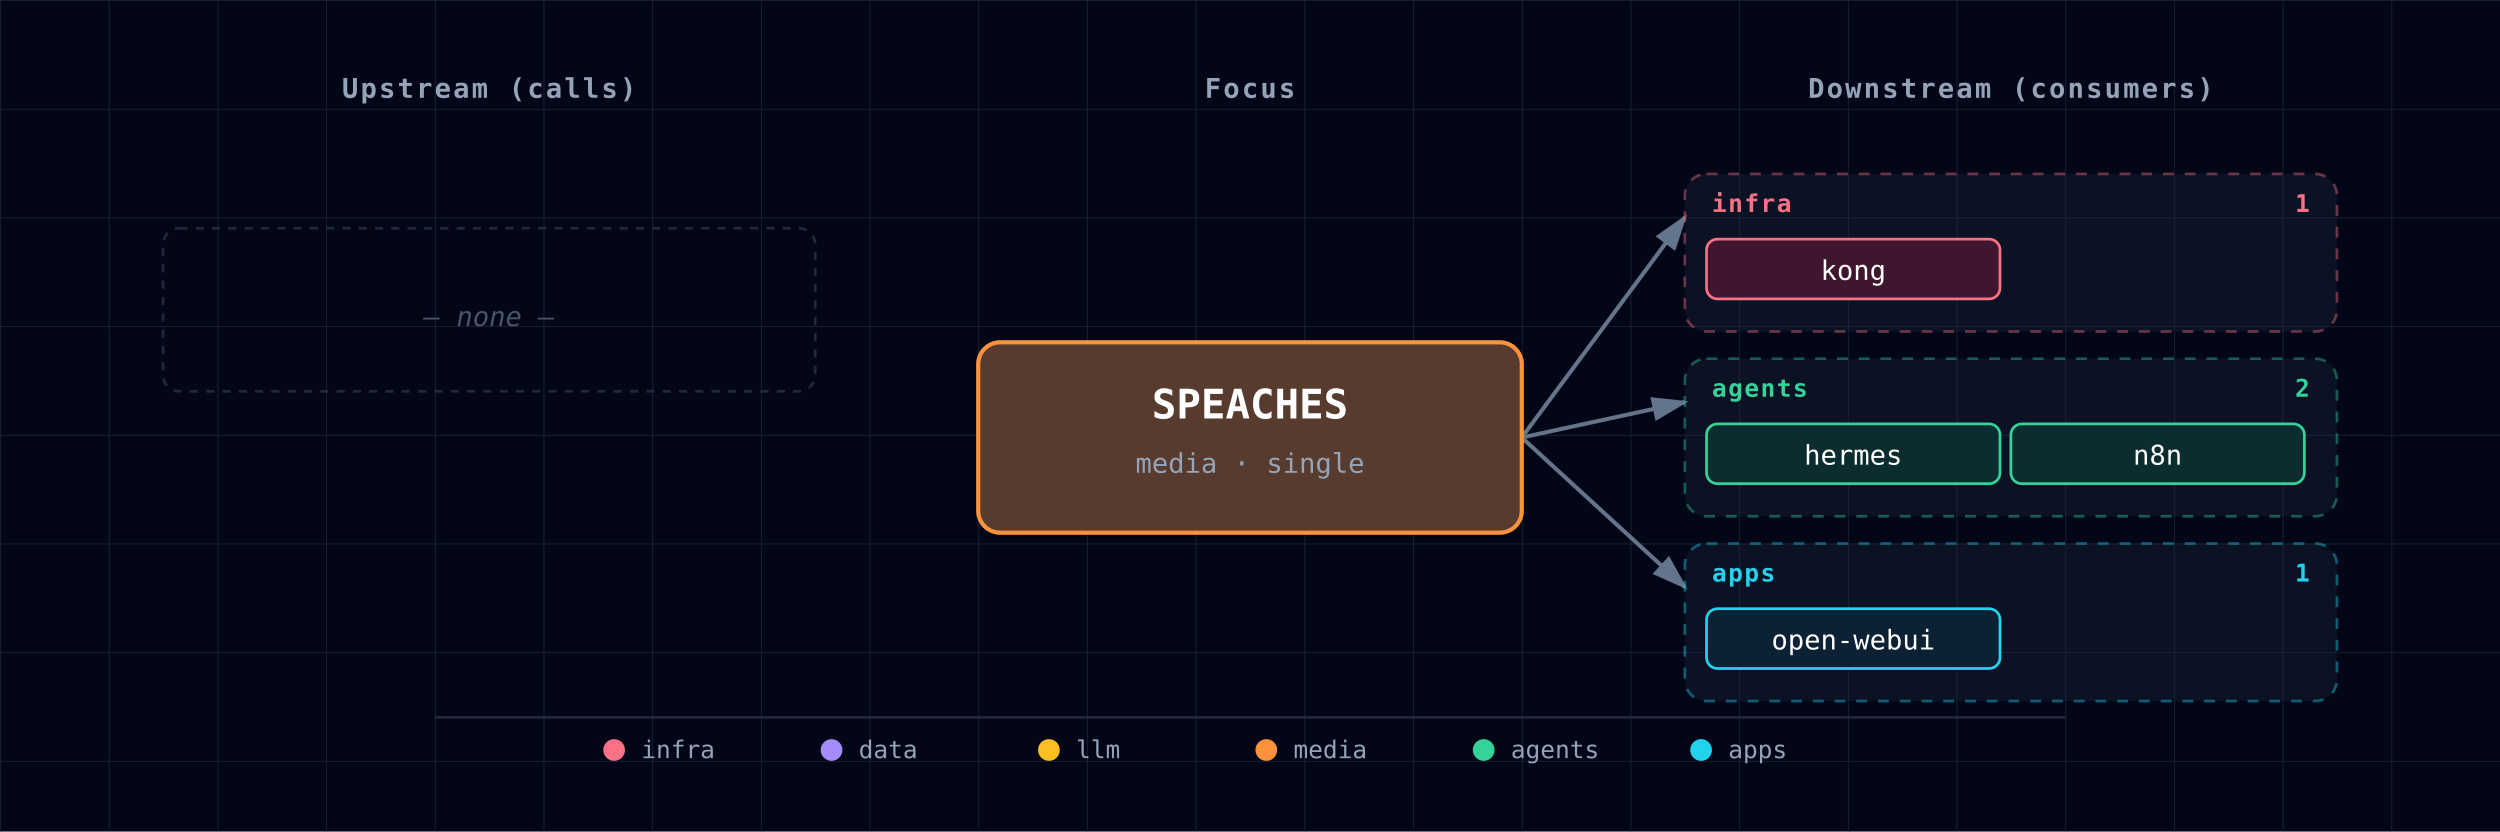
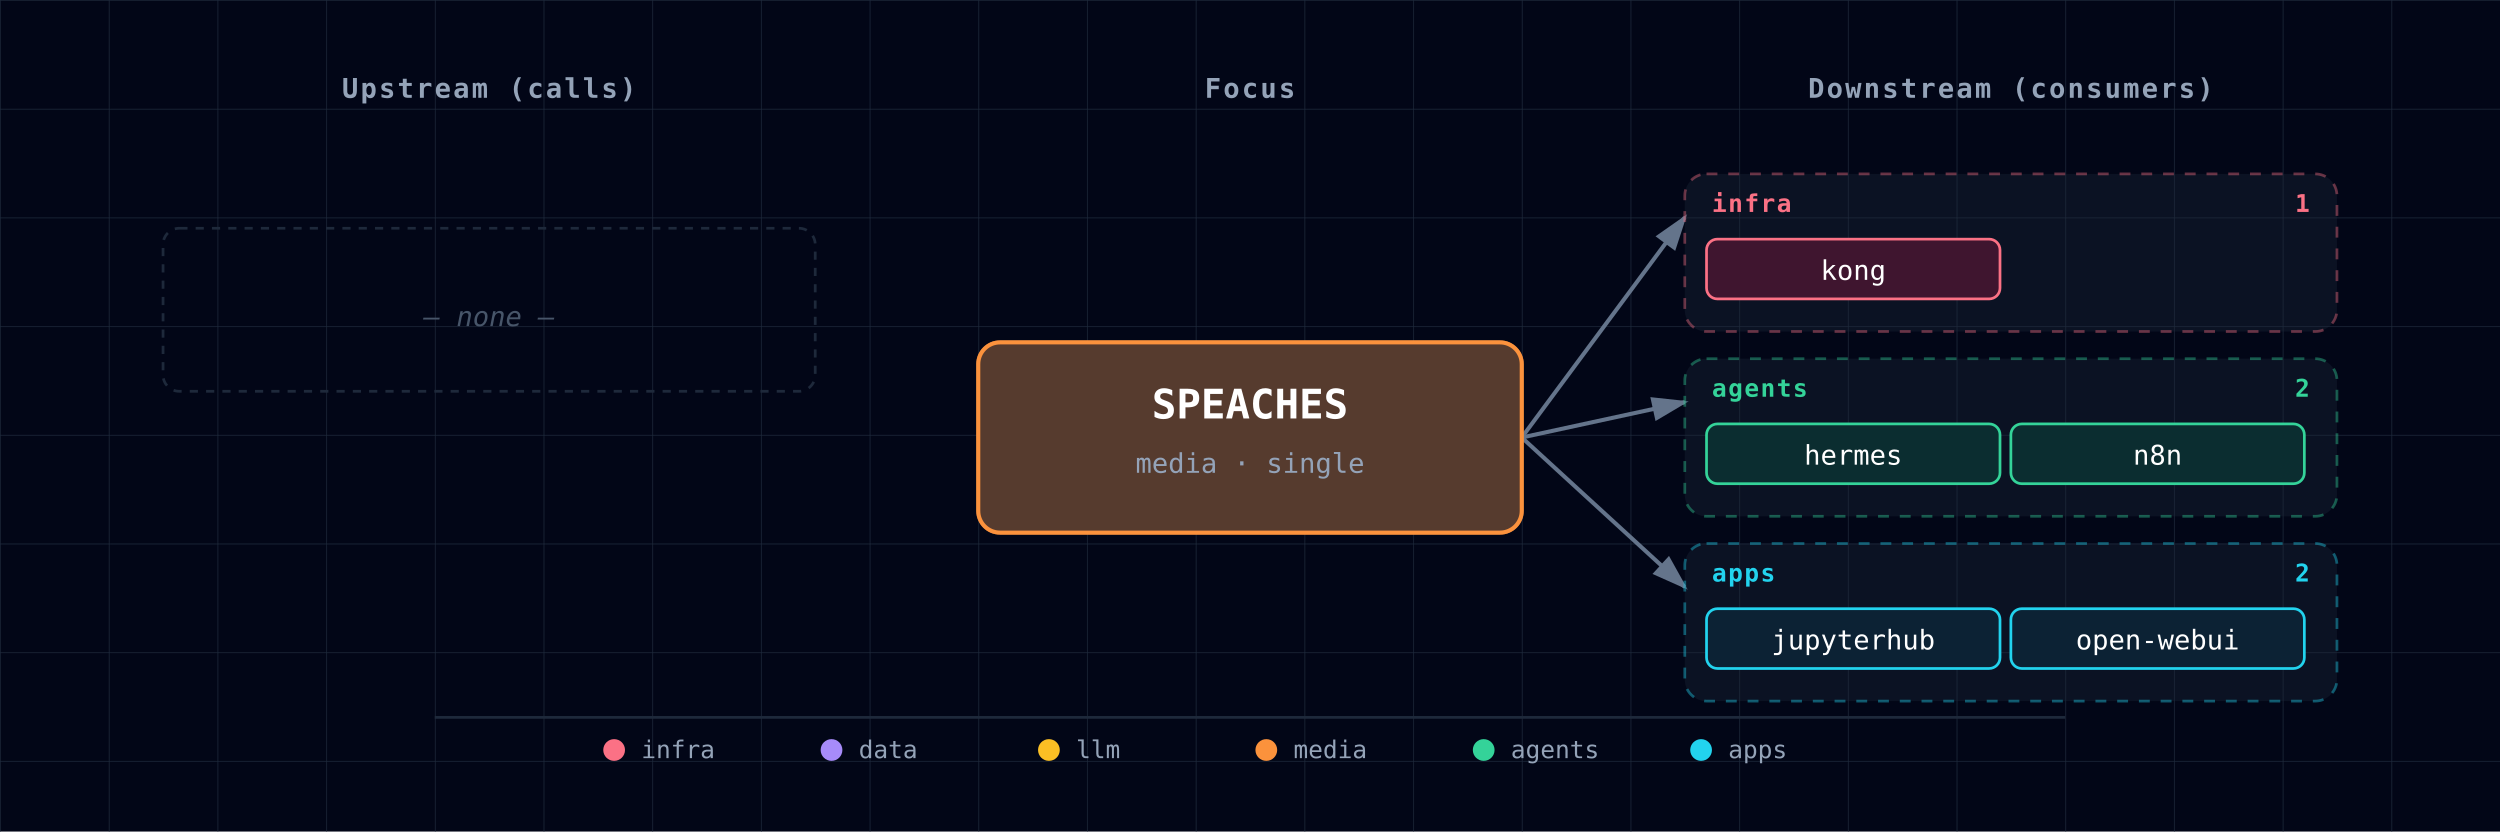
<svg xmlns="http://www.w3.org/2000/svg" viewBox="0 0 920 306" font-family="'JetBrains Mono', 'Fira Code', Menlo, Consolas, monospace">
  <defs>
    <pattern id="grid" width="40" height="40" patternUnits="userSpaceOnUse">
      <path d="M 40 0 L 0 0 0 40" fill="none" stroke="#1e293b" stroke-width="0.5" />
    </pattern>
    <marker id="arrowhead" markerWidth="9" markerHeight="6" refX="8" refY="3" orient="auto">
      <polygon points="0 0, 9 3, 0 6" fill="#64748b" />
    </marker>
    <filter id="focus-glow" x="-50%" y="-50%" width="200%" height="200%">
      <feGaussianBlur in="SourceAlpha" stdDeviation="6" />
      <feFlood flood-color="#fb923c" flood-opacity="0.6" />
      <feComposite in2="SourceAlpha" operator="in" />
      <feMerge>
        <feMergeNode />
        <feMergeNode in="SourceGraphic" />
      </feMerge>
    </filter>
  </defs>
  <rect width="920" height="306" fill="#020617" />
  <rect width="920" height="306" fill="url(#grid)" />
  <text x="180" y="36" fill="#94a3b8" font-size="10" font-weight="600" text-anchor="middle" letter-spacing="0.08em">Upstream (calls)</text>
  <text x="460" y="36" fill="#94a3b8" font-size="10" font-weight="600" text-anchor="middle" letter-spacing="0.08em">Focus</text>
  <text x="740" y="36" fill="#94a3b8" font-size="10" font-weight="600" text-anchor="middle" letter-spacing="0.08em">Downstream (consumers)</text>
  <line x1="560" y1="161" x2="620" y2="80" stroke="#64748b" stroke-width="1.5" marker-end="url(#arrowhead)" />
  <line x1="560" y1="161" x2="620" y2="148" stroke="#64748b" stroke-width="1.5" marker-end="url(#arrowhead)" />
  <line x1="560" y1="161" x2="620" y2="216" stroke="#64748b" stroke-width="1.5" marker-end="url(#arrowhead)" />
  <g>
    <rect x="60" y="84" width="240" height="60" rx="6" fill="none" stroke="#1e293b" stroke-width="1" stroke-dasharray="3,3" />
    <text x="180" y="120" fill="#475569" font-size="10" font-style="italic" text-anchor="middle">— none —</text>
  </g>
  <g>
    <g class="cluster">
      <rect x="620" y="64" width="240" height="58" rx="8" fill="rgba(30,41,59,0.35)" stroke="#fb7185" stroke-width="1" stroke-dasharray="4,4" stroke-opacity="0.4" />
      <text x="630" y="78" fill="#fb7185" font-size="9" font-weight="700" text-anchor="start" style="letter-spacing:0.06em;text-transform:uppercase;">infra</text>
      <text x="850" y="78" fill="#fb7185" font-size="9" font-weight="600" text-anchor="end">1</text>
    </g>
    <g>
      <rect x="628" y="88" width="108" height="22" rx="4" fill="#0f172a" />
      <rect x="628" y="88" width="108" height="22" rx="4" fill="rgba(136, 19, 55, 0.4)" stroke="#fb7185" stroke-width="1" />
      <text x="682" y="103" fill="white" font-size="10" text-anchor="middle">kong</text>
    </g>
    <g class="cluster">
      <rect x="620" y="132" width="240" height="58" rx="8" fill="rgba(30,41,59,0.35)" stroke="#34d399" stroke-width="1" stroke-dasharray="4,4" stroke-opacity="0.4" />
      <text x="630" y="146" fill="#34d399" font-size="9" font-weight="700" text-anchor="start" style="letter-spacing:0.06em;text-transform:uppercase;">agents</text>
      <text x="850" y="146" fill="#34d399" font-size="9" font-weight="600" text-anchor="end">2</text>
    </g>
    <g>
      <rect x="628" y="156" width="108" height="22" rx="4" fill="#0f172a" />
      <rect x="628" y="156" width="108" height="22" rx="4" fill="rgba(6, 78, 59, 0.4)" stroke="#34d399" stroke-width="1" />
      <text x="682" y="171" fill="white" font-size="10" text-anchor="middle">hermes</text>
    </g>
    <g>
      <rect x="740" y="156" width="108" height="22" rx="4" fill="#0f172a" />
      <rect x="740" y="156" width="108" height="22" rx="4" fill="rgba(6, 78, 59, 0.4)" stroke="#34d399" stroke-width="1" />
      <text x="794" y="171" fill="white" font-size="10" text-anchor="middle">n8n</text>
    </g>
    <g class="cluster">
      <rect x="620" y="200" width="240" height="58" rx="8" fill="rgba(30,41,59,0.35)" stroke="#22d3ee" stroke-width="1" stroke-dasharray="4,4" stroke-opacity="0.4" />
      <text x="630" y="214" fill="#22d3ee" font-size="9" font-weight="700" text-anchor="start" style="letter-spacing:0.06em;text-transform:uppercase;">apps</text>
-       <text x="850" y="214" fill="#22d3ee" font-size="9" font-weight="600" text-anchor="end">1</text>
+       <text x="850" y="214" fill="#22d3ee" font-size="9" font-weight="600" text-anchor="end">2</text>
    </g>
    <g>
      <rect x="628" y="224" width="108" height="22" rx="4" fill="#0f172a" />
      <rect x="628" y="224" width="108" height="22" rx="4" fill="rgba(8, 51, 68, 0.4)" stroke="#22d3ee" stroke-width="1" />
-       <text x="682" y="239" fill="white" font-size="10" text-anchor="middle">open-webui</text>
+       <text x="682" y="239" fill="white" font-size="10" text-anchor="middle">jupyterhub</text>
+     </g>
+     <g>
+       <rect x="740" y="224" width="108" height="22" rx="4" fill="#0f172a" />
+       <rect x="740" y="224" width="108" height="22" rx="4" fill="rgba(8, 51, 68, 0.4)" stroke="#22d3ee" stroke-width="1" />
+       <text x="794" y="239" fill="white" font-size="10" text-anchor="middle">open-webui</text>
    </g>
  </g>
  <g class="focus" filter="url(#focus-glow)">
    <rect x="360" y="126" width="200" height="70" rx="8" fill="#0f172a" />
    <rect x="360" y="126" width="200" height="70" rx="8" fill="rgba(251, 146, 60, 0.3)" stroke="#fb923c" stroke-width="1.5" />
    <text x="460" y="154" fill="white" font-size="15" font-weight="700" text-anchor="middle">SPEACHES</text>
    <text x="460" y="174" fill="#94a3b8" font-size="10" text-anchor="middle">media · single</text>
  </g>
  <g class="legend">
    <line x1="160" y1="264" x2="760" y2="264" stroke="#1e293b" stroke-width="1" />
    <circle cx="226" cy="276" r="4" fill="#fb7185" />
    <text x="236" y="279" fill="#94a3b8" font-size="9" font-weight="400" text-anchor="start">infra</text>
    <circle cx="306" cy="276" r="4" fill="#a78bfa" />
    <text x="316" y="279" fill="#94a3b8" font-size="9" font-weight="400" text-anchor="start">data</text>
    <circle cx="386" cy="276" r="4" fill="#fbbf24" />
    <text x="396" y="279" fill="#94a3b8" font-size="9" font-weight="400" text-anchor="start">llm</text>
    <circle cx="466" cy="276" r="4" fill="#fb923c" />
    <text x="476" y="279" fill="#94a3b8" font-size="9" font-weight="400" text-anchor="start">media</text>
    <circle cx="546" cy="276" r="4" fill="#34d399" />
    <text x="556" y="279" fill="#94a3b8" font-size="9" font-weight="400" text-anchor="start">agents</text>
    <circle cx="626" cy="276" r="4" fill="#22d3ee" />
    <text x="636" y="279" fill="#94a3b8" font-size="9" font-weight="400" text-anchor="start">apps</text>
  </g>
</svg>
